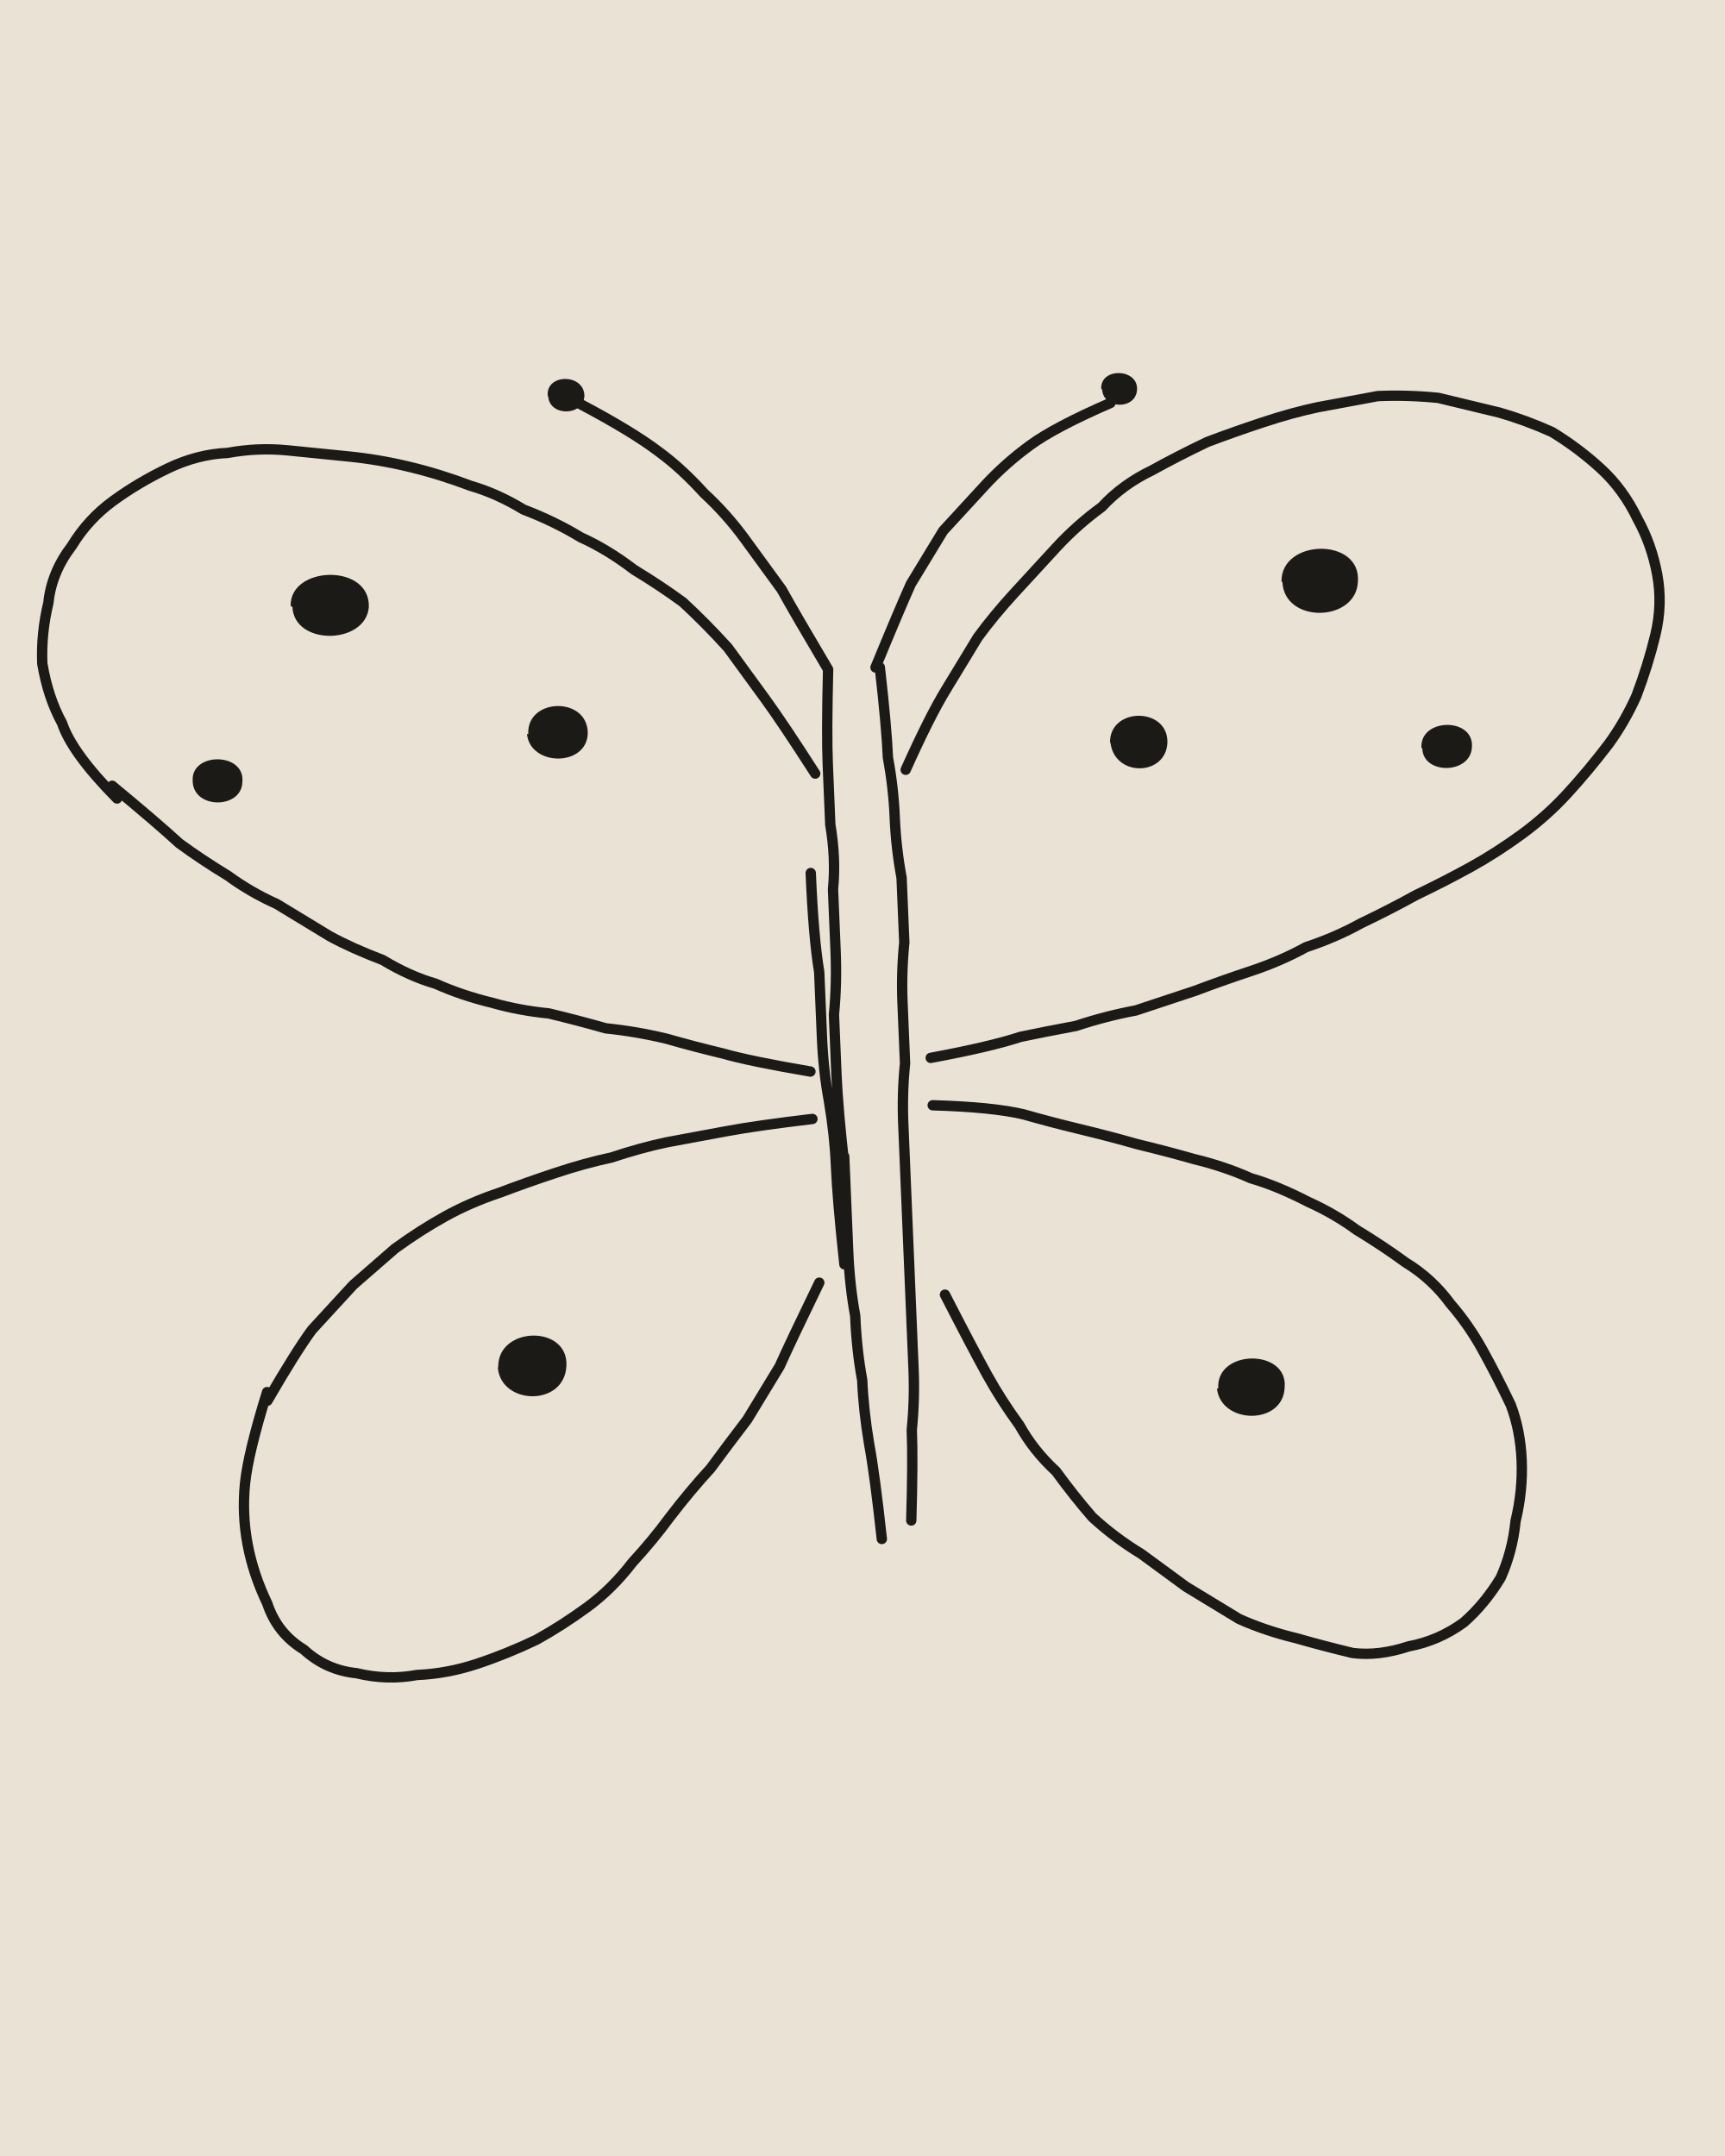
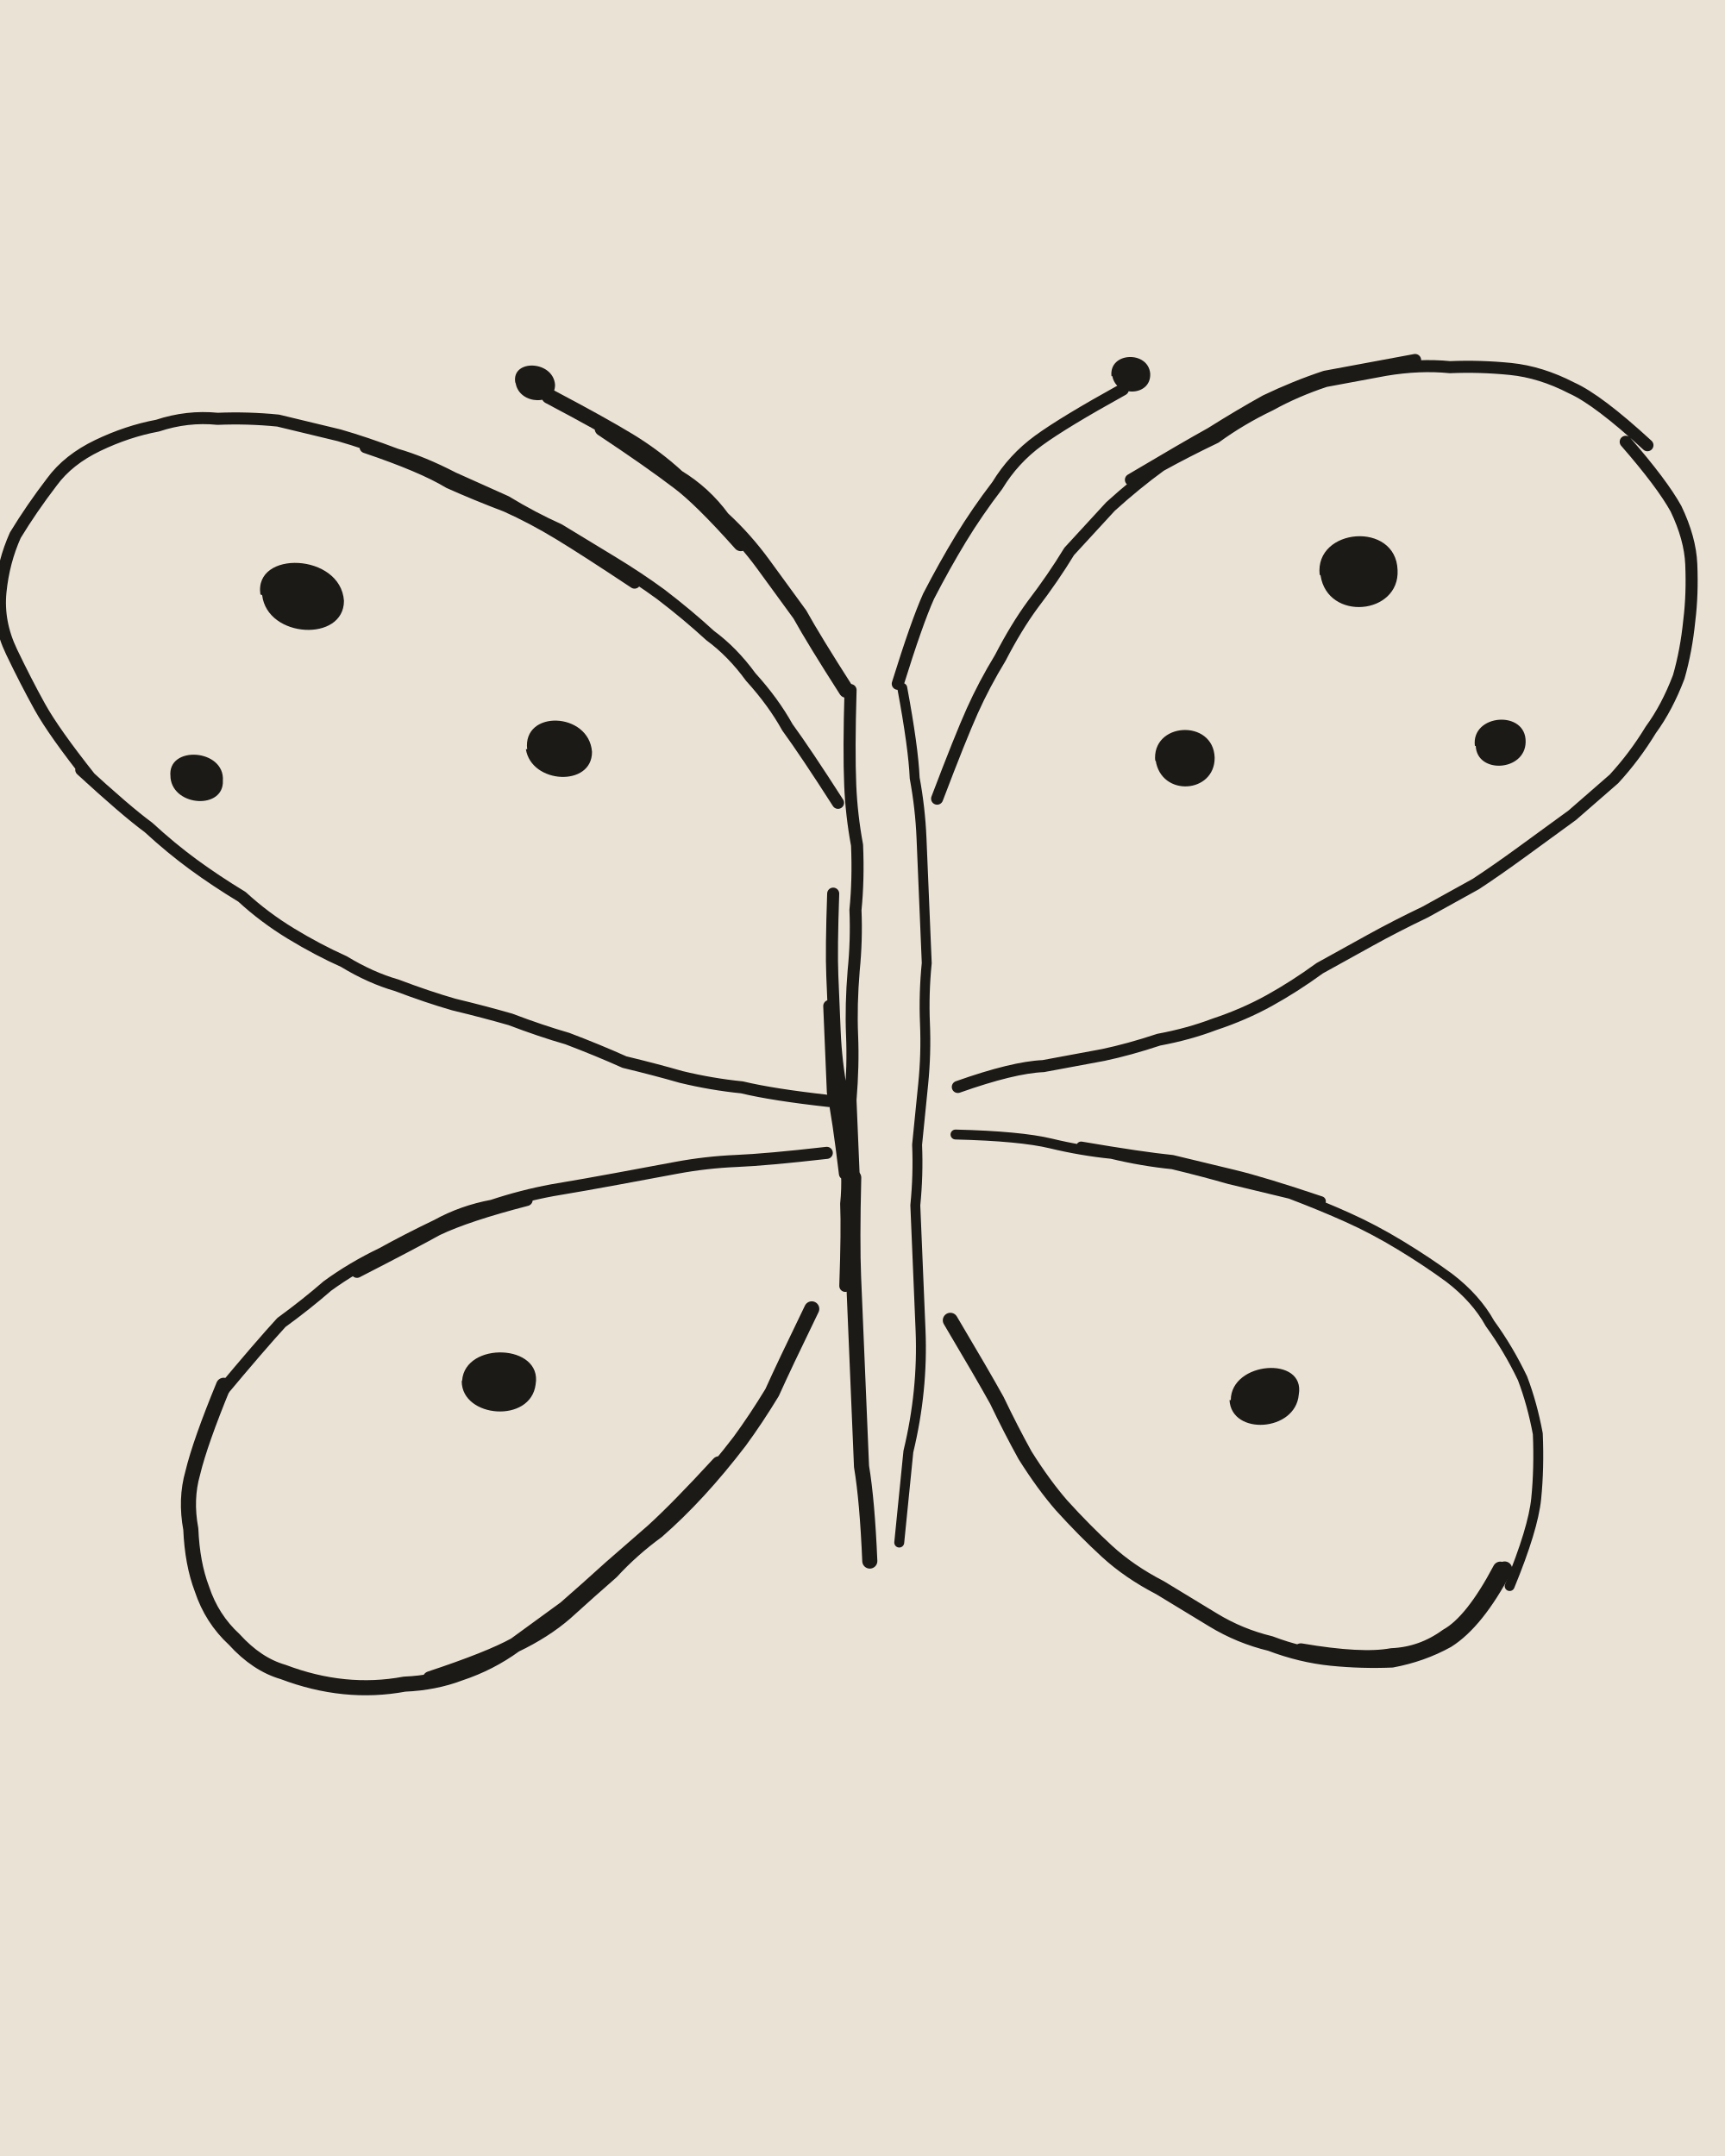
<svg xmlns="http://www.w3.org/2000/svg" viewBox="0 0 400 500" width="400" height="500">
  <path fill="#EAE2D4" d="M0 0h400v500H0z" />
  <g transform="rotate(-2.4 200 250)">
-     <g fill="none" stroke="#1C1A17" stroke-width="2.4" stroke-linecap="round" stroke-linejoin="round">
-       <path d="M196 155q-1 15-1 22 0 7 0 14 1 8 0 15 0 7 0 14 0 8-1 15 0 7 0 14 0 8 1 22M195 268q0 15 0 22 0 8 1 15 0 8 1 15 0 7 1 15 1 7 2 22M190 202q0 15 1 23 0 7 0 15 0 8 1 15 1 8 1 15 0 8 1 23M208 155q1 14 1 21 1 7 1 14 0 7 1 14 0 8 0 15-1 7-1 14 0 7 0 14-1 7-1 14 0 7 0 14 0 7 0 14 0 7 0 15 0 7 0 14 0 7-1 14 0 7-1 21M192 179q-7-12-11-18-4-6-8-12-5-6-10-11-5-4-11-8-6-5-12-8-6-4-13-7-6-4-12-6-7-3-14-5-7-2-14-3-7-1-14-2-7-1-14 0-7 0-14 3-7 3-13 7-6 4-10 10-5 6-6 13-2 7-2 14 1 8 4 14 2 7 12 18M29 175q10 9 15 14 5 4 11 8 5 4 11 7 6 4 12 8 5 3 12 6 6 4 12 6 6 3 13 5 6 2 13 3 7 2 13 4 7 1 14 3 6 2 13 4 6 2 20 5M188 259q-13 1-20 2-7 1-14 2-6 1-13 3-6 1-13 3-7 2-13 4-7 2-13 5-6 3-12 7-5 4-10 8-5 5-10 10-4 5-11 16M59 317q-5 14-6 21-1 7 0 14 1 7 4 14 2 7 8 11 5 5 12 6 7 2 14 1 7 0 14-2 7-2 14-5 6-3 12-7 6-4 11-10 5-5 9-10 5-6 10-11 4-5 9-11 4-6 8-12 3-6 10-19M213 179q6-12 10-18 4-6 8-12 4-5 9-10 5-5 10-10 5-5 11-9 5-5 12-8 6-3 13-6 6-2 13-4 7-2 13-3 7-1 14-2 7 0 14 1 7 2 14 4 6 2 12 5 6 4 11 9 5 5 8 12 3 6 4 13 1 7-1 14-2 7-5 14-3 6-7 11-5 6-10 11-5 5-11 9-6 4-12 7-6 3-13 6-6 3-13 6-6 3-13 5-6 3-13 5-7 2-13 4-7 2-14 4-7 1-14 3-7 1-13 2-7 2-21 4M216 257q14 1 21 3 6 2 13 4 7 2 13 4 7 2 13 4 7 2 13 5 6 2 13 6 6 3 11 7 6 4 11 8 6 4 10 10 4 5 7 11 3 6 6 13 2 6 2 13 0 7-2 14-1 7-4 13-4 6-9 10-6 4-13 5-7 2-13 1-7-2-13-4-7-2-13-5-6-4-12-8-5-4-10-8-6-4-11-9-4-5-8-11-5-5-8-11-4-6-7-12-3-6-9-19M196 155q-7-13-10-19-4-6-8-12-4-6-9-11-5-6-10-10-6-5-18-12M207 155q6-13 9-19 4-6 8-12 5-5 10-10 5-5 11-9 6-4 19-9" />
+     <g fill="none" stroke="#1C1A17" stroke-width="2.8" stroke-linecap="round" stroke-linejoin="round">
+       <path d="M201 160q-1 14-1 22 0 7 1 14 0 8-1 15 0 7-1 14-1 8-1 15 0 7-1 15 0 7 0 21M195 207q-1 13-1 19 0 7 0 13 0 7 1 14 0 6 0 13 1 6 0 13 0 6-1 19M193 233q0 13 0 20 1 6 2 19M197 186q-7-12-11-18-3-6-8-12-4-6-9-10-5-5-11-10-5-4-11-8-6-4-12-8-6-3-12-7-6-3-12-6-7-4-13-6-7-3-13-5-7-2-14-4-7-1-14-1-7-1-14 1-7 1-14 4-7 3-11 8-5 6-9 12-3 6-4 13-1 7 2 14 3 7 6 13 3 6 11 17M152 133q-11-8-17-12-6-4-12-7-7-3-13-6-6-4-19-9M22 171q10 10 15 14 5 5 10 9 5 4 11 8 5 5 11 9 6 4 12 7 6 4 12 6 7 3 13 5 7 2 13 4 7 3 13 5 7 3 13 6 7 2 13 4 7 2 14 3 7 2 20 4M191 267q-14 1-21 1-7 0-14 1-7 1-14 2-7 1-15 2-7 1-14 3-7 1-13 4-7 3-13 6-7 3-13 7-5 4-11 8-5 5-15 16M121 275q-14 3-21 6-6 3-19 9M220 186q6-14 9-20 3-6 7-12 4-7 8-12 5-6 9-12 5-5 10-10 6-5 12-9 6-3 13-6 6-4 13-7 6-3 13-5 7-1 14-2 8-1 15 0 7 0 14 1 7 1 14 5 6 3 17 14M268 114q13-7 19-10 7-4 13-7 7-3 14-5 7-1 21-3M383 110q8 10 11 16 3 7 3 13 0 7-1 13-1 7-3 13-3 7-7 12-4 6-9 11-5 4-10 8-6 4-12 8-6 4-11 7-6 3-12 6-7 3-13 6-6 3-12 6-6 4-12 7-6 3-13 5-6 2-13 3-7 2-13 3-7 1-14 2-7 0-20 4M212 159q5-14 8-20 4-7 8-13 4-6 9-12 4-6 10-10 6-4 20-11" />
+       <path stroke-width="2.3" d="M213 160q2 14 2 21 1 7 1 14 0 7 0 15 0 7 0 14-1 7-1 14 0 7-1 14-1 7-2 14 0 7-1 14 0 8 0 15 0 7 0 14 0 7-1 14-1 7-3 14-1 7-3 21M221 264q15 1 22 3 7 2 14 3 7 2 14 3 7 2 13 4 7 2 14 4 7 3 13 6 6 3 12 7 6 4 11 8 6 5 9 11 4 6 7 13 2 6 3 13 0 8-1 15-1 7-7 20M250 268q14 3 21 4 7 2 14 4 7 2 20 7" />
+       <path stroke-width="3.5" d="M197 273q-1 15-1 23 0 7 0 14 0 8 0 15 0 8 0 15 1 8 1 22M49 315q-6 13-8 20-2 6-1 13 0 8 2 14 2 7 7 12 5 6 11 8 7 3 14 4 7 1 14 0 7 0 13-2 7-2 13-6 7-3 12-7 6-5 11-9 5-5 11-9 5-4 10-9 5-5 10-11 4-5 8-11 3-6 10-19M94 385q14-4 20-7 6-4 12-8 5-4 11-9 5-4 10-8 6-5 16-15M344 370q-7 12-14 16-6 3-13 4-7 0-14-1-7-1-14-4-7-2-13-6-6-4-12-8-7-4-12-9-5-5-10-11-4-5-8-12-3-6-6-13-3-6-10-19M343 370q-7 12-13 15-6 4-13 4-7 1-21-2M200 160q-7-12-10-18-4-6-8-12-4-6-9-11-4-6-10-10-5-5-11-9-6-4-18-11M177 125q-9-11-14-15-6-5-17-13" />
    </g>
-     <path fill="#1C1A17" d="M72.1 135.1C72.2 125.7 91 125.9 90.2 136.1C89.1 144.8 72.5 144.4 72.5 135.3ZM125.9 167.1C125.8 158.6 140.1 158.8 139.7 167.5C139.1 175.3 126 174.6 125.6 167ZM47.7 174.6C47.6 167.9 60.2 168.5 59.2 175.4C58.8 181.6 47.9 181.3 47.7 175ZM112.8 313.4C113.1 303.9 129.6 304.3 128.6 313.9C127.7 323.3 113.1 322.3 112.7 313.6ZM301.9 139C302.2 129.1 320.8 129.5 319.6 139.8C318.8 149.2 302.2 148.9 302.1 139.2ZM260.6 174.9C260.6 166.4 274.4 166.9 273.9 175.2C273.3 183.1 261.2 182.8 260.7 174.6ZM332.7 179C332.5 171.9 345.3 172.3 344.4 179.3C343.8 185.6 332.7 185.2 332.9 179ZM279.4 325.4C279.2 316.2 296 316.8 294.8 325.8C294.1 334.6 279.7 333.8 279.1 325.4ZM133.7 88.8C133.5 83.7 142.3 84 142.2 89.2C141.8 94 134 93.7 133.8 89.1ZM262 92.7C261.9 87.6 270.7 88.2 270.3 93.1C269.9 97.9 262.2 97.5 262.2 92.7Z" />
+     <path fill="#1C1A17" d="M65.2 132.1C64.1 121.7 84.2 123.3 84.5 134.4C84.1 144 66.4 142.4 65.6 132.3ZM125.5 170.6C124.8 161.3 140.2 162.5 140.5 171.8C140.2 180 126.1 178.7 125.2 170.5ZM42.6 173.4C42.1 166.1 55.5 167.5 54.7 174.9C54.7 181.6 43.1 180.5 42.6 173.8ZM104.3 316.2C105.4 307.1 123.3 308.5 121.3 317.8C119.8 326.9 103.9 324.9 104.2 316.4ZM310.8 137.8C310.1 126.9 329 126.1 328.9 137.5C329 147.9 312.2 148.8 311 138ZM270.9 179.5C270.3 170.3 284.8 170.1 284.7 179.2C284.4 187.5 271.9 187.9 271 179.2ZM345.1 179C344.5 171.5 357.4 171.1 356.9 178.6C356.5 185.4 345.3 185.6 345.3 179ZM282.2 328.2C282.6 319.2 300 318.6 298 327.6C296.9 336.2 282 336.5 281.9 328.2ZM126.3 85.4C125.7 80 135.2 80.7 135.5 86.3C135.5 91.3 127.1 90.8 126.4 85.7ZM264.5 89.8C264.1 84.1 273.3 84.2 273.5 89.6C273.5 94.9 265.4 94.8 264.7 89.8Z" />
  </g>
</svg>
